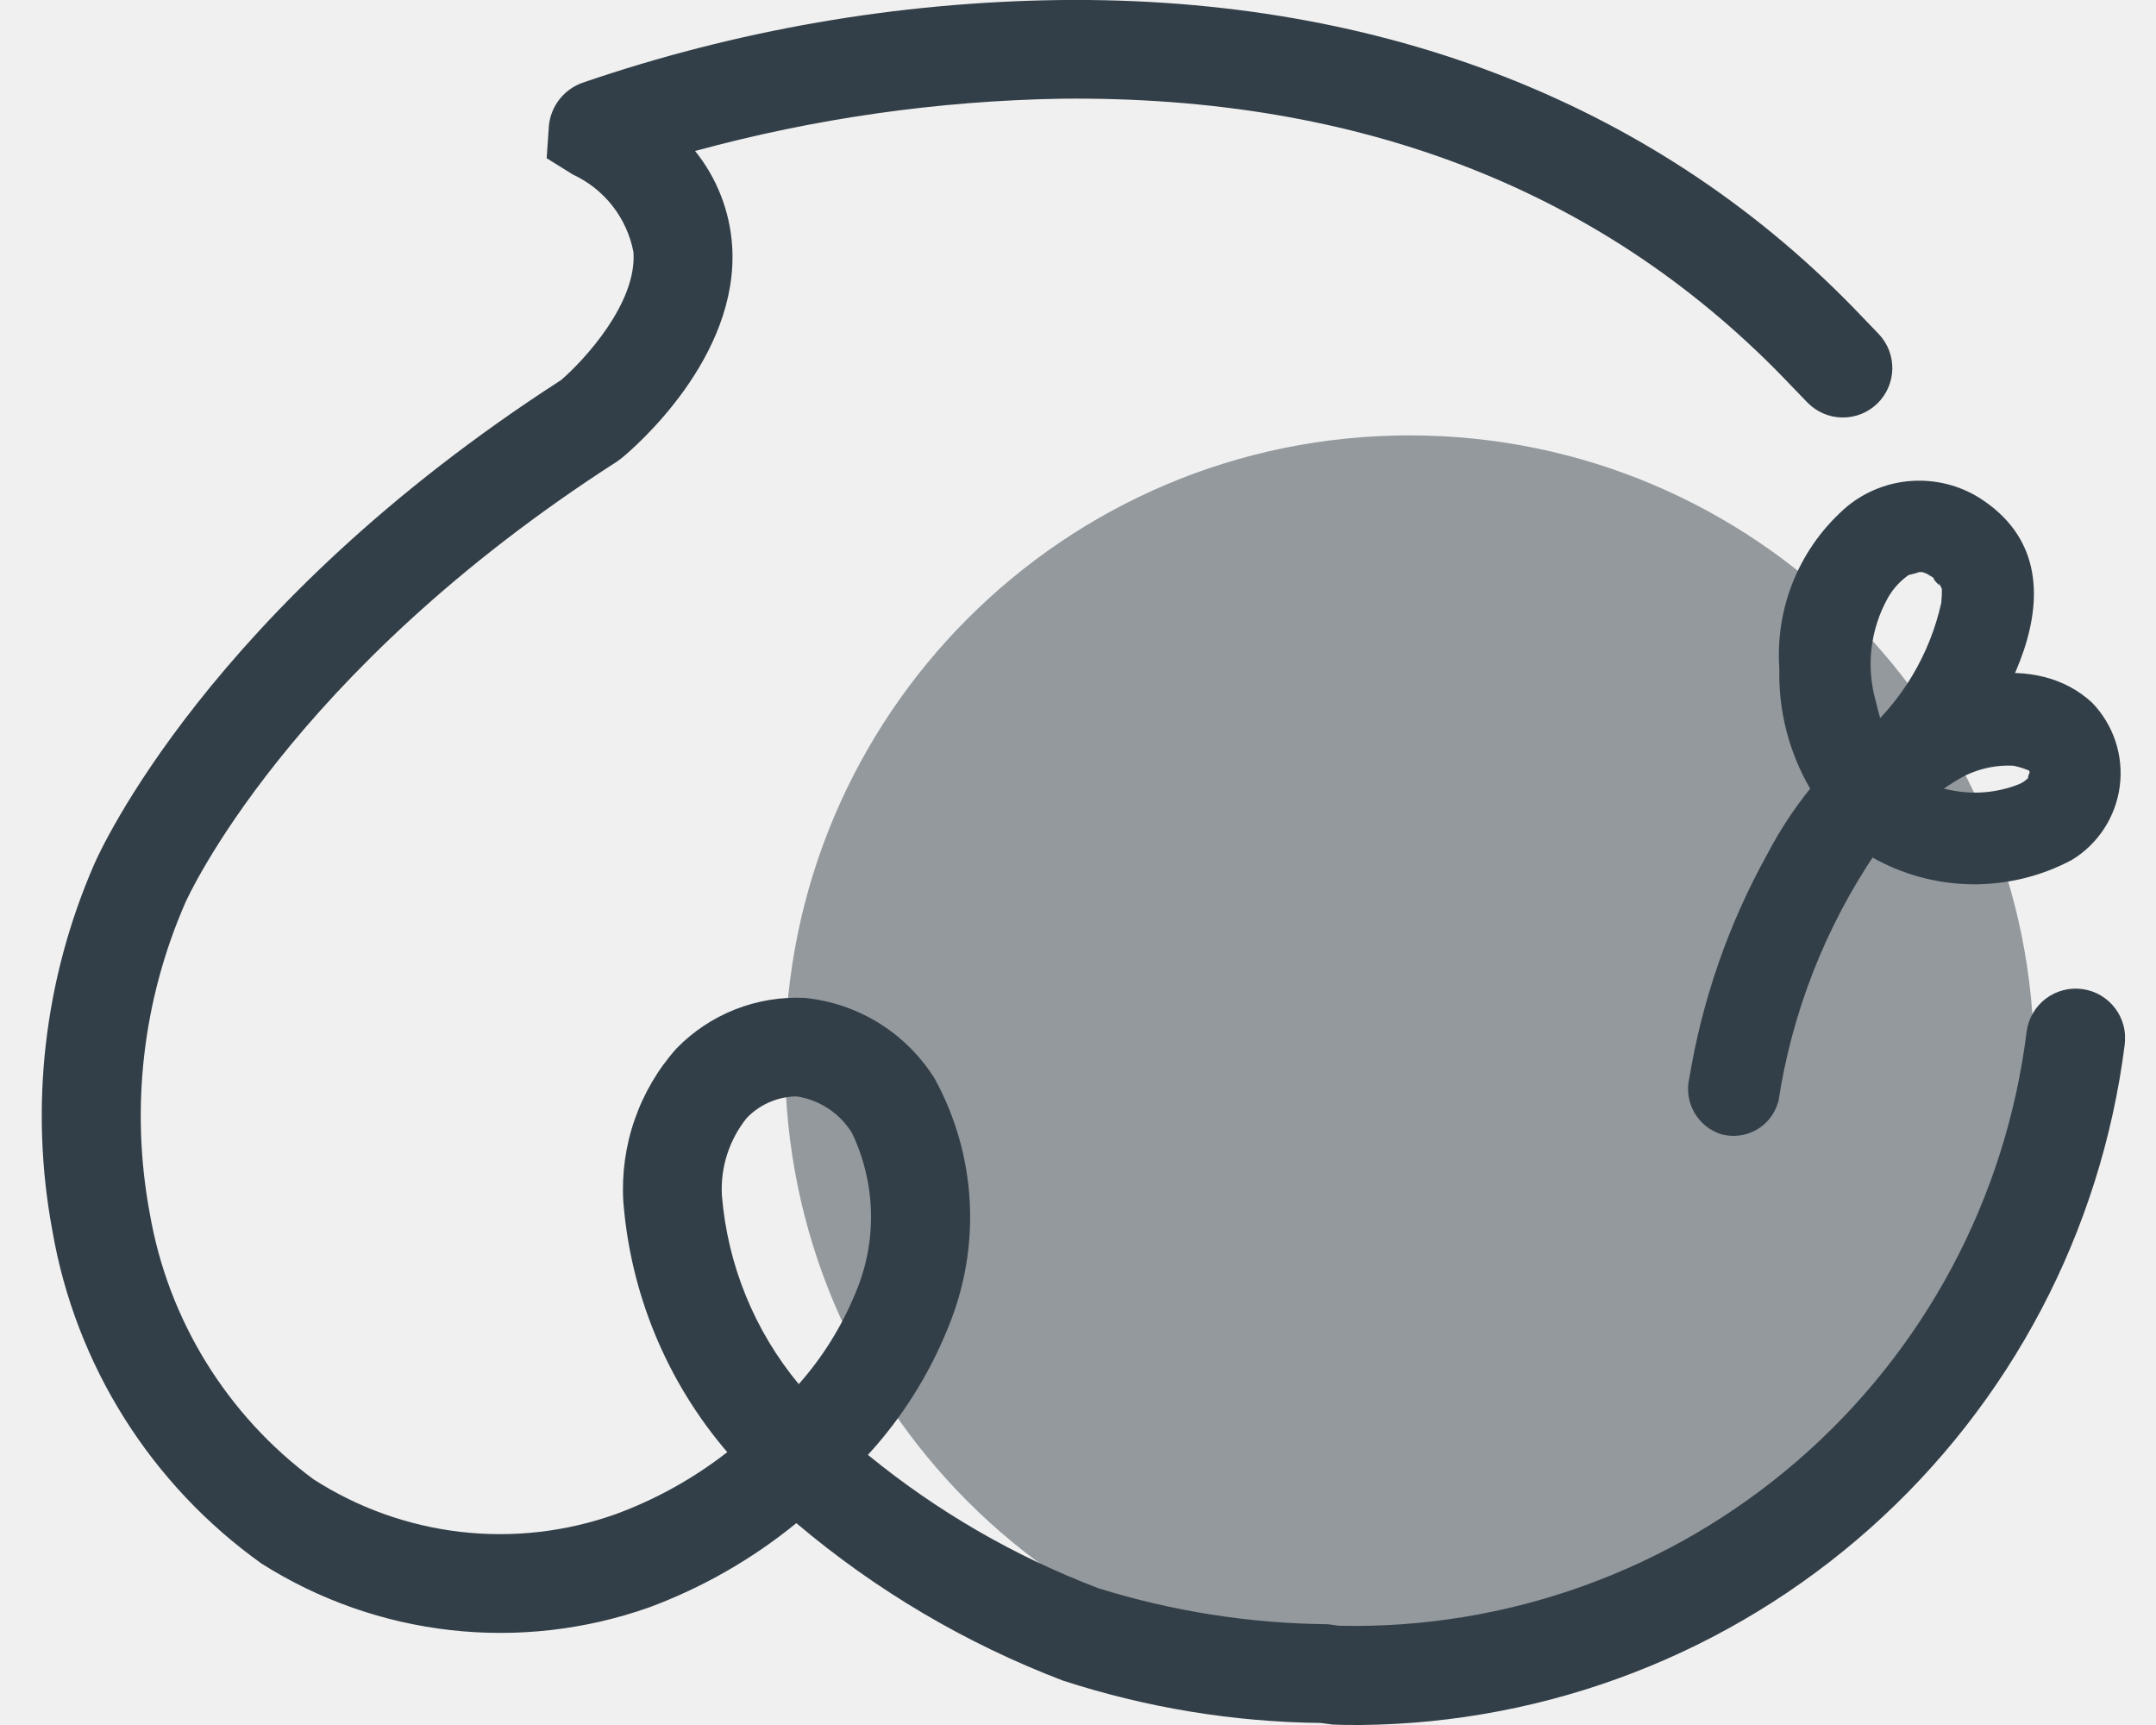
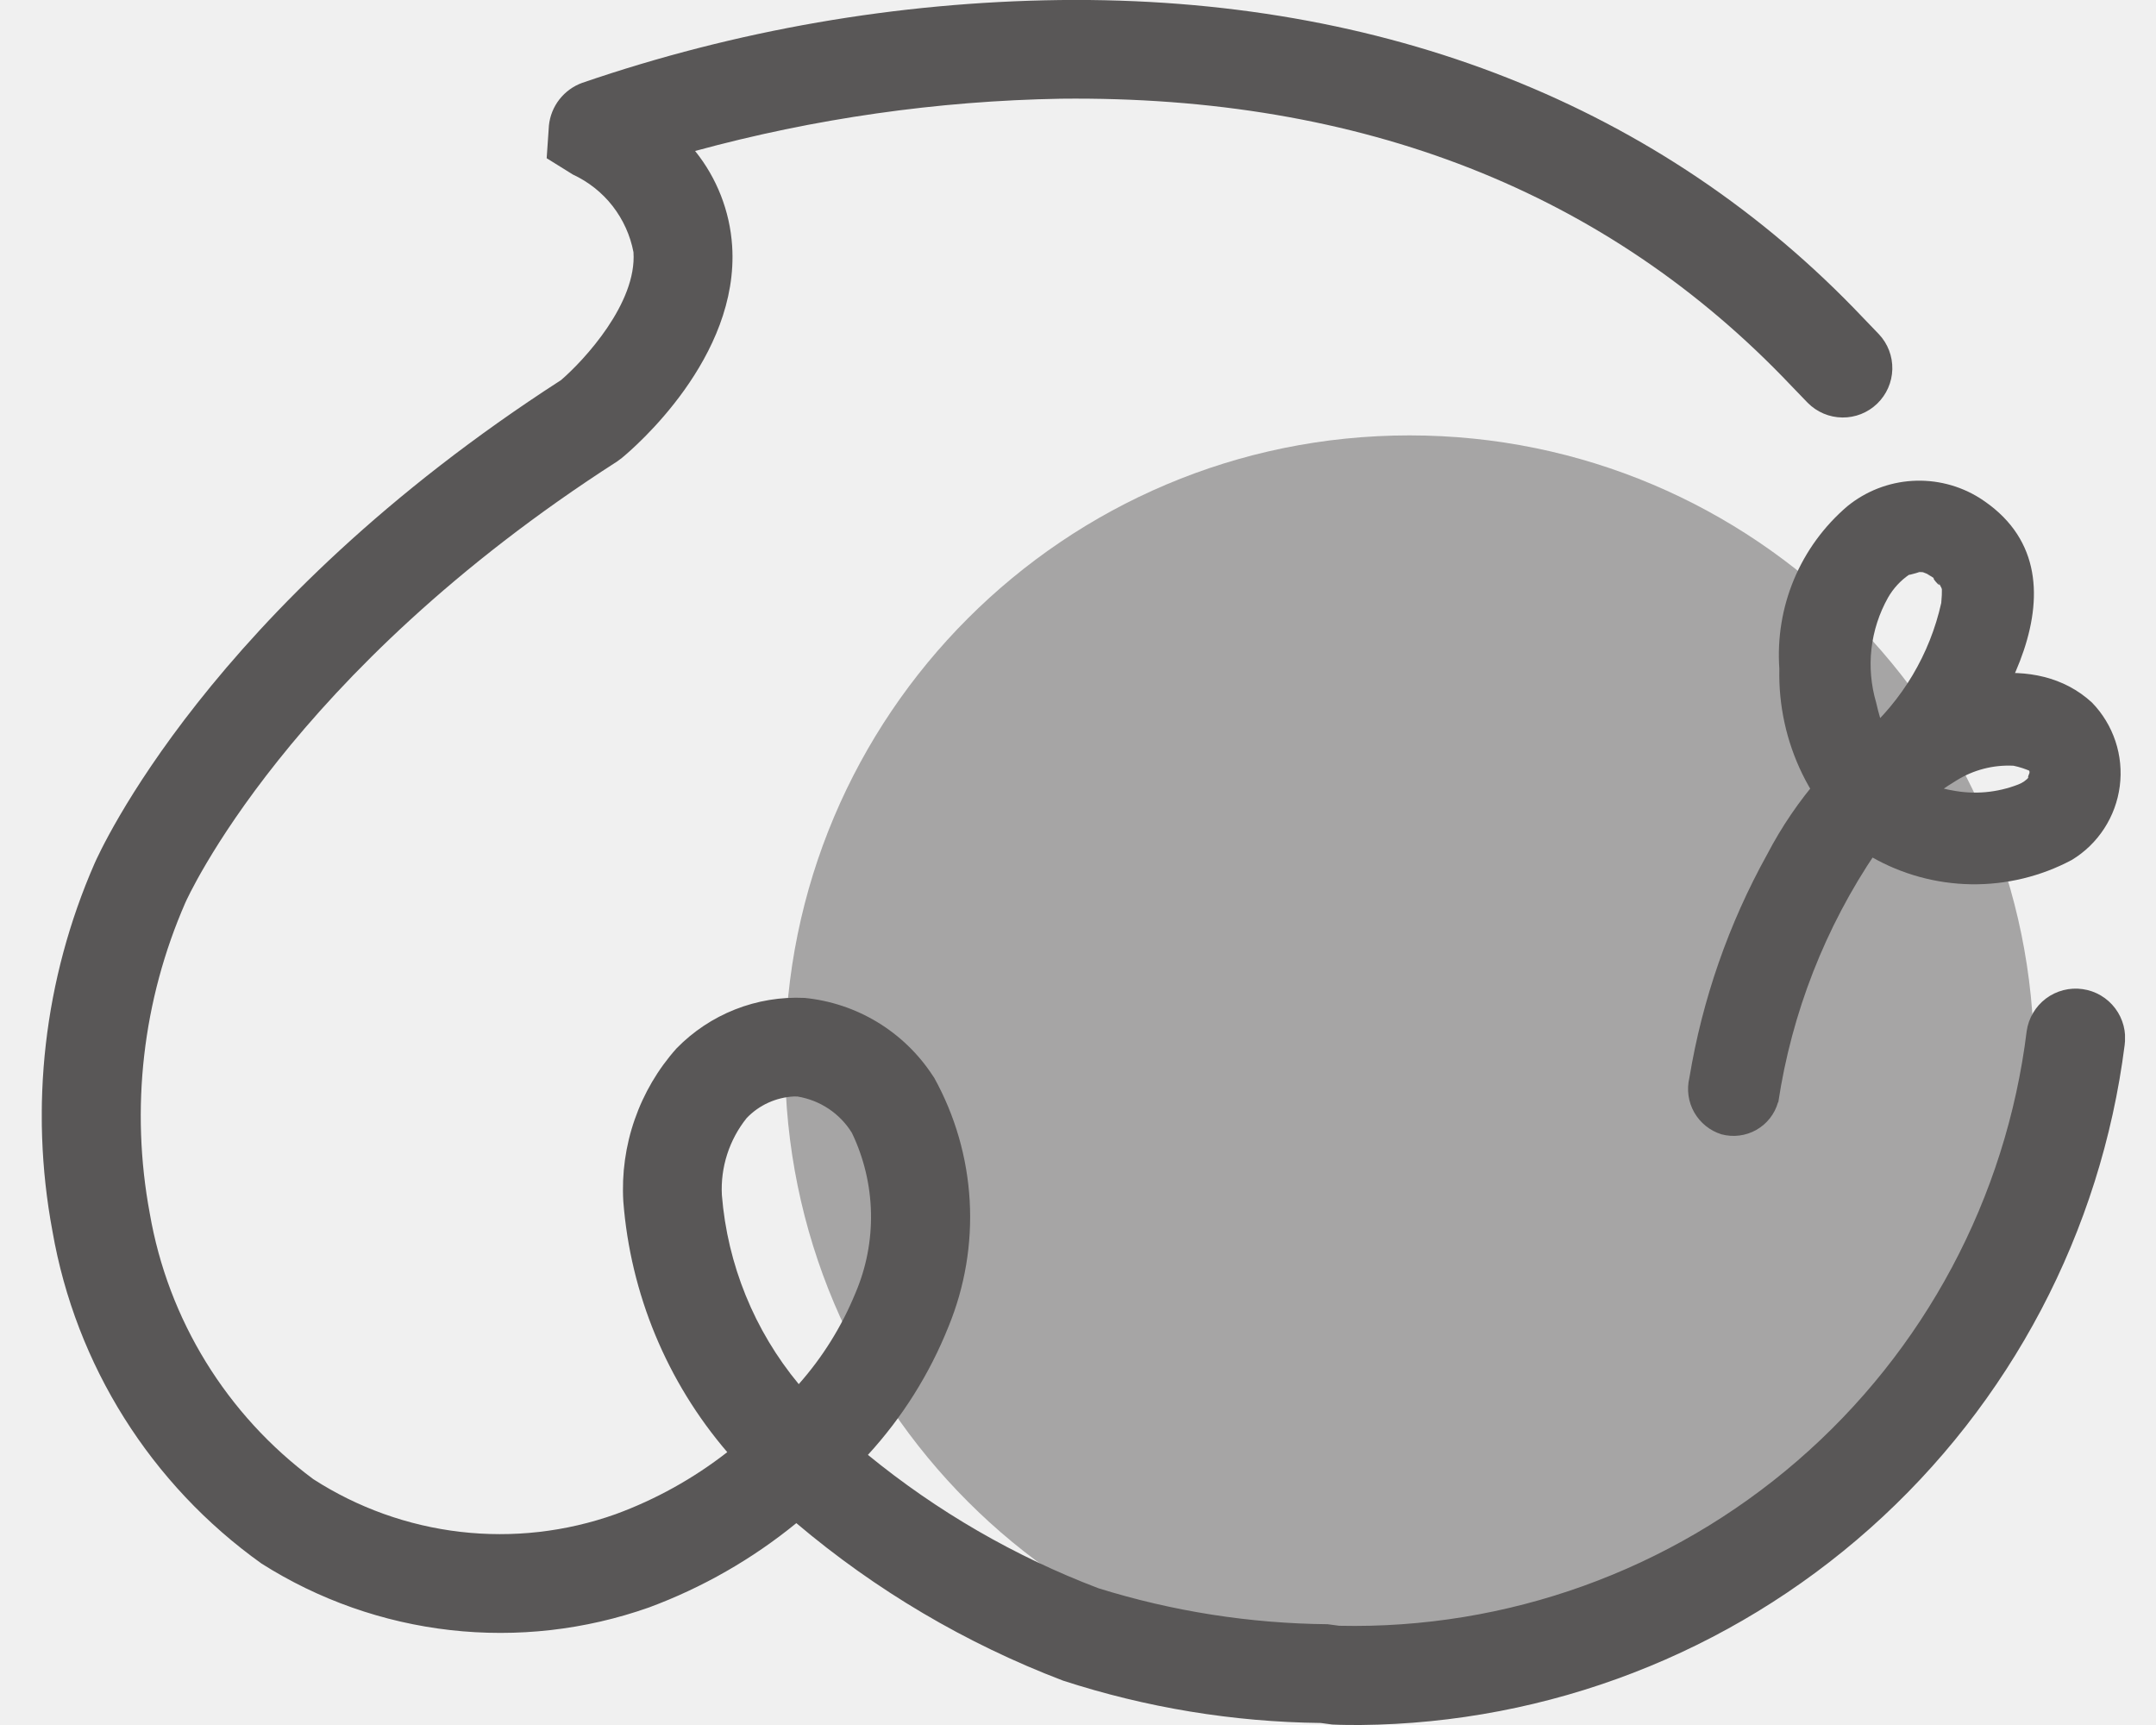
<svg xmlns="http://www.w3.org/2000/svg" width="50" height="40" viewBox="0 0 50 40" fill="none">
  <g clip-path="url(#clip0_1261_16191)">
-     <path opacity="0.49" d="M32.688 39.064C40.688 39.064 47.172 32.579 47.172 24.58C47.172 16.581 40.688 10.096 32.688 10.096C24.689 10.096 18.205 16.581 18.205 24.58C18.205 32.579 24.689 39.064 32.688 39.064Z" fill="#333F48" />
-     <path d="M31.55 40C31.335 40 31.12 40 30.898 39.989L30.628 39.953C28.597 39.93 26.581 39.598 24.65 38.97C22.398 38.111 20.308 36.877 18.468 35.319C17.444 36.155 16.288 36.816 15.049 37.275C13.572 37.796 11.997 37.975 10.441 37.799C8.885 37.623 7.39 37.096 6.067 36.258C3.499 34.426 1.756 31.656 1.216 28.547C0.679 25.672 1.02 22.703 2.192 20.024C2.3 19.782 4.834 14.084 13.011 8.814C13.548 8.352 14.772 7.029 14.691 5.848C14.617 5.458 14.451 5.092 14.207 4.778C13.963 4.465 13.647 4.215 13.287 4.048L12.678 3.669L12.73 2.911C12.752 2.69 12.837 2.479 12.974 2.304C13.112 2.128 13.296 1.995 13.505 1.92C17.07 0.698 20.806 0.05 24.574 0.001C32.101 -0.087 38.548 2.454 43.2 7.361L43.574 7.75C43.781 7.969 43.892 8.262 43.885 8.563C43.877 8.865 43.751 9.151 43.534 9.36C43.317 9.57 43.026 9.685 42.725 9.681C42.423 9.678 42.135 9.555 41.923 9.341L41.542 8.946C37.274 4.444 31.587 2.212 24.602 2.289C21.735 2.339 18.886 2.747 16.12 3.501C16.625 4.128 16.925 4.895 16.979 5.698C17.151 8.294 14.703 10.387 14.423 10.618L14.316 10.698C6.669 15.606 4.322 20.878 4.299 20.93C3.308 23.195 3.02 25.705 3.473 28.135C3.898 30.602 5.257 32.809 7.267 34.3C8.295 34.962 9.462 35.38 10.677 35.521C11.891 35.662 13.122 35.522 14.275 35.112C15.208 34.77 16.082 34.284 16.866 33.673C15.465 32.039 14.62 30.001 14.455 27.855C14.418 27.212 14.507 26.569 14.719 25.961C14.93 25.353 15.259 24.793 15.688 24.312C16.072 23.918 16.536 23.609 17.048 23.407C17.56 23.205 18.109 23.114 18.659 23.14C19.257 23.199 19.834 23.391 20.348 23.702C20.862 24.014 21.3 24.436 21.629 24.939L21.665 24.992C22.15 25.868 22.431 26.842 22.488 27.841C22.545 28.841 22.376 29.841 21.995 30.766C21.557 31.861 20.925 32.867 20.128 33.736C21.732 35.048 23.537 36.093 25.474 36.829C27.196 37.365 28.986 37.646 30.789 37.663L31.059 37.699C34.953 37.784 38.739 36.421 41.684 33.873C44.63 31.326 46.525 27.776 47.001 23.91C47.044 23.609 47.205 23.337 47.448 23.154C47.691 22.972 47.997 22.893 48.298 22.936C48.599 22.978 48.871 23.139 49.054 23.382C49.237 23.625 49.316 23.931 49.273 24.233C48.724 28.559 46.627 32.541 43.368 35.44C40.11 38.339 35.911 39.959 31.55 40ZM18.417 25.425C17.999 25.445 17.605 25.624 17.316 25.926C16.912 26.43 16.707 27.066 16.741 27.711C16.87 29.321 17.493 30.852 18.524 32.096C19.077 31.472 19.521 30.759 19.837 29.988C20.09 29.398 20.213 28.761 20.199 28.12C20.185 27.479 20.034 26.847 19.756 26.269C19.619 26.047 19.436 25.857 19.219 25.712C19.002 25.567 18.756 25.47 18.498 25.427C18.47 25.425 18.444 25.425 18.417 25.425Z" fill="#333F48" />
-     <path d="M41.24 25.564C41.553 23.484 42.33 21.5 43.511 19.759C43.553 19.697 43.595 19.637 43.639 19.577C43.754 19.422 43.493 19.739 43.678 19.529C43.771 19.421 43.869 19.323 43.971 19.224C44.385 18.79 44.854 18.412 45.367 18.101C45.764 17.852 46.228 17.732 46.696 17.756C46.839 17.786 46.978 17.832 47.111 17.893C46.988 17.848 47.079 17.837 47.066 17.924C47.066 17.924 46.994 18.088 47.06 18.013C46.992 18.092 46.906 18.153 46.808 18.19C46.319 18.381 45.785 18.429 45.269 18.327C44.161 18.14 43.741 17.302 43.509 16.288C43.391 15.885 43.354 15.463 43.401 15.046C43.449 14.629 43.579 14.226 43.784 13.86C43.906 13.646 44.075 13.462 44.279 13.323C44.195 13.363 44.709 13.216 44.437 13.272C44.498 13.263 44.56 13.263 44.62 13.272C44.358 13.18 44.679 13.3 44.69 13.306C44.871 13.4 44.715 13.319 44.682 13.306C44.76 13.347 44.835 13.393 44.907 13.445C44.685 13.278 45.097 13.737 44.94 13.492C44.974 13.536 45.002 13.584 45.025 13.635C45.096 13.862 45.009 13.462 45.035 13.677C45.061 13.891 45.035 13.646 45.035 13.622C45.037 13.742 45.032 13.861 45.02 13.98C44.756 15.168 44.118 16.24 43.201 17.039C42.242 18.024 43.75 19.533 44.704 18.542C46.306 16.896 48.645 13.293 45.91 11.548C45.442 11.255 44.895 11.117 44.345 11.151C43.795 11.185 43.269 11.391 42.842 11.739C42.302 12.2 41.878 12.781 41.604 13.436C41.331 14.09 41.215 14.8 41.265 15.508C41.245 16.353 41.428 17.191 41.799 17.95C42.171 18.709 42.72 19.368 43.4 19.87C44.105 20.274 44.902 20.492 45.714 20.505C46.527 20.517 47.33 20.323 48.047 19.941C48.35 19.758 48.607 19.508 48.799 19.212C48.992 18.915 49.115 18.579 49.16 18.229C49.205 17.878 49.171 17.522 49.059 17.186C48.947 16.851 48.762 16.545 48.515 16.291C47.211 15.089 45.074 15.647 43.792 16.572C42.616 17.417 41.654 18.525 40.984 19.809C40.09 21.42 39.479 23.173 39.179 24.991C39.113 25.264 39.153 25.551 39.291 25.795C39.43 26.038 39.656 26.22 39.923 26.303C40.196 26.376 40.487 26.339 40.732 26.2C40.978 26.061 41.159 25.83 41.235 25.558L41.24 25.564Z" fill="#333F48" />
+     <path opacity="0.49" d="M32.688 39.064C40.688 39.064 47.172 32.579 47.172 24.58C47.172 16.581 40.688 10.096 32.688 10.096C24.689 10.096 18.205 16.581 18.205 24.58C18.205 32.579 24.689 39.064 32.688 39.064Z" fill="#595757" />
+     <path d="M31.55 40C31.335 40 31.12 40 30.898 39.989L30.628 39.953C28.597 39.93 26.581 39.598 24.65 38.97C22.398 38.111 20.308 36.877 18.468 35.319C17.444 36.155 16.288 36.816 15.049 37.275C13.572 37.796 11.997 37.975 10.441 37.799C8.885 37.623 7.39 37.096 6.067 36.258C3.499 34.426 1.756 31.656 1.216 28.547C0.679 25.672 1.02 22.703 2.192 20.024C2.3 19.782 4.834 14.084 13.011 8.814C13.548 8.352 14.772 7.029 14.691 5.848C14.617 5.458 14.451 5.092 14.207 4.778C13.963 4.465 13.647 4.215 13.287 4.048L12.678 3.669L12.73 2.911C12.752 2.69 12.837 2.479 12.974 2.304C13.112 2.128 13.296 1.995 13.505 1.92C17.07 0.698 20.806 0.05 24.574 0.001C32.101 -0.087 38.548 2.454 43.2 7.361L43.574 7.75C43.781 7.969 43.892 8.262 43.885 8.563C43.877 8.865 43.751 9.151 43.534 9.36C43.317 9.57 43.026 9.685 42.725 9.681C42.423 9.678 42.135 9.555 41.923 9.341L41.542 8.946C37.274 4.444 31.587 2.212 24.602 2.289C21.735 2.339 18.886 2.747 16.12 3.501C16.625 4.128 16.925 4.895 16.979 5.698C17.151 8.294 14.703 10.387 14.423 10.618L14.316 10.698C6.669 15.606 4.322 20.878 4.299 20.93C3.308 23.195 3.02 25.705 3.473 28.135C3.898 30.602 5.257 32.809 7.267 34.3C8.295 34.962 9.462 35.38 10.677 35.521C11.891 35.662 13.122 35.522 14.275 35.112C15.208 34.77 16.082 34.284 16.866 33.673C15.465 32.039 14.62 30.001 14.455 27.855C14.418 27.212 14.507 26.569 14.719 25.961C14.93 25.353 15.259 24.793 15.688 24.312C16.072 23.918 16.536 23.609 17.048 23.407C17.56 23.205 18.109 23.114 18.659 23.14C19.257 23.199 19.834 23.391 20.348 23.702C20.862 24.014 21.3 24.436 21.629 24.939L21.665 24.992C22.15 25.868 22.431 26.842 22.488 27.841C22.545 28.841 22.376 29.841 21.995 30.766C21.557 31.861 20.925 32.867 20.128 33.736C21.732 35.048 23.537 36.093 25.474 36.829C27.196 37.365 28.986 37.646 30.789 37.663L31.059 37.699C34.953 37.784 38.739 36.421 41.684 33.873C44.63 31.326 46.525 27.776 47.001 23.91C47.044 23.609 47.205 23.337 47.448 23.154C47.691 22.972 47.997 22.893 48.298 22.936C48.599 22.978 48.871 23.139 49.054 23.382C49.237 23.625 49.316 23.931 49.273 24.233C48.724 28.559 46.627 32.541 43.368 35.44C40.11 38.339 35.911 39.959 31.55 40ZM18.417 25.425C17.999 25.445 17.605 25.624 17.316 25.926C16.912 26.43 16.707 27.066 16.741 27.711C16.87 29.321 17.493 30.852 18.524 32.096C19.077 31.472 19.521 30.759 19.837 29.988C20.09 29.398 20.213 28.761 20.199 28.12C20.185 27.479 20.034 26.847 19.756 26.269C19.619 26.047 19.436 25.857 19.219 25.712C19.002 25.567 18.756 25.47 18.498 25.427C18.47 25.425 18.444 25.425 18.417 25.425Z" fill="#595757" />
+     <path d="M41.24 25.564C41.553 23.484 42.33 21.5 43.511 19.759C43.553 19.697 43.595 19.637 43.639 19.577C43.754 19.422 43.493 19.739 43.678 19.529C43.771 19.421 43.869 19.323 43.971 19.224C44.385 18.79 44.854 18.412 45.367 18.101C45.764 17.852 46.228 17.732 46.696 17.756C46.839 17.786 46.978 17.832 47.111 17.893C46.988 17.848 47.079 17.837 47.066 17.924C47.066 17.924 46.994 18.088 47.06 18.013C46.992 18.092 46.906 18.153 46.808 18.19C46.319 18.381 45.785 18.429 45.269 18.327C44.161 18.14 43.741 17.302 43.509 16.288C43.391 15.885 43.354 15.463 43.401 15.046C43.449 14.629 43.579 14.226 43.784 13.86C43.906 13.646 44.075 13.462 44.279 13.323C44.195 13.363 44.709 13.216 44.437 13.272C44.498 13.263 44.56 13.263 44.62 13.272C44.358 13.18 44.679 13.3 44.69 13.306C44.871 13.4 44.715 13.319 44.682 13.306C44.76 13.347 44.835 13.393 44.907 13.445C44.685 13.278 45.097 13.737 44.94 13.492C44.974 13.536 45.002 13.584 45.025 13.635C45.096 13.862 45.009 13.462 45.035 13.677C45.061 13.891 45.035 13.646 45.035 13.622C45.037 13.742 45.032 13.861 45.02 13.98C44.756 15.168 44.118 16.24 43.201 17.039C42.242 18.024 43.75 19.533 44.704 18.542C46.306 16.896 48.645 13.293 45.91 11.548C45.442 11.255 44.895 11.117 44.345 11.151C43.795 11.185 43.269 11.391 42.842 11.739C42.302 12.2 41.878 12.781 41.604 13.436C41.331 14.09 41.215 14.8 41.265 15.508C41.245 16.353 41.428 17.191 41.799 17.95C42.171 18.709 42.72 19.368 43.4 19.87C44.105 20.274 44.902 20.492 45.714 20.505C46.527 20.517 47.33 20.323 48.047 19.941C48.35 19.758 48.607 19.508 48.799 19.212C48.992 18.915 49.115 18.579 49.16 18.229C49.205 17.878 49.171 17.522 49.059 17.186C48.947 16.851 48.762 16.545 48.515 16.291C47.211 15.089 45.074 15.647 43.792 16.572C42.616 17.417 41.654 18.525 40.984 19.809C40.09 21.42 39.479 23.173 39.179 24.991C39.113 25.264 39.153 25.551 39.291 25.795C39.43 26.038 39.656 26.22 39.923 26.303C40.196 26.376 40.487 26.339 40.732 26.2C40.978 26.061 41.159 25.83 41.235 25.558L41.24 25.564Z" fill="#595757" />
  </g>
  <defs>
    <clipPath id="clip0_1261_16191">
      <rect width="48.312" height="40" fill="white" transform="translate(0.969116)" />
    </clipPath>
  </defs>
</svg>
